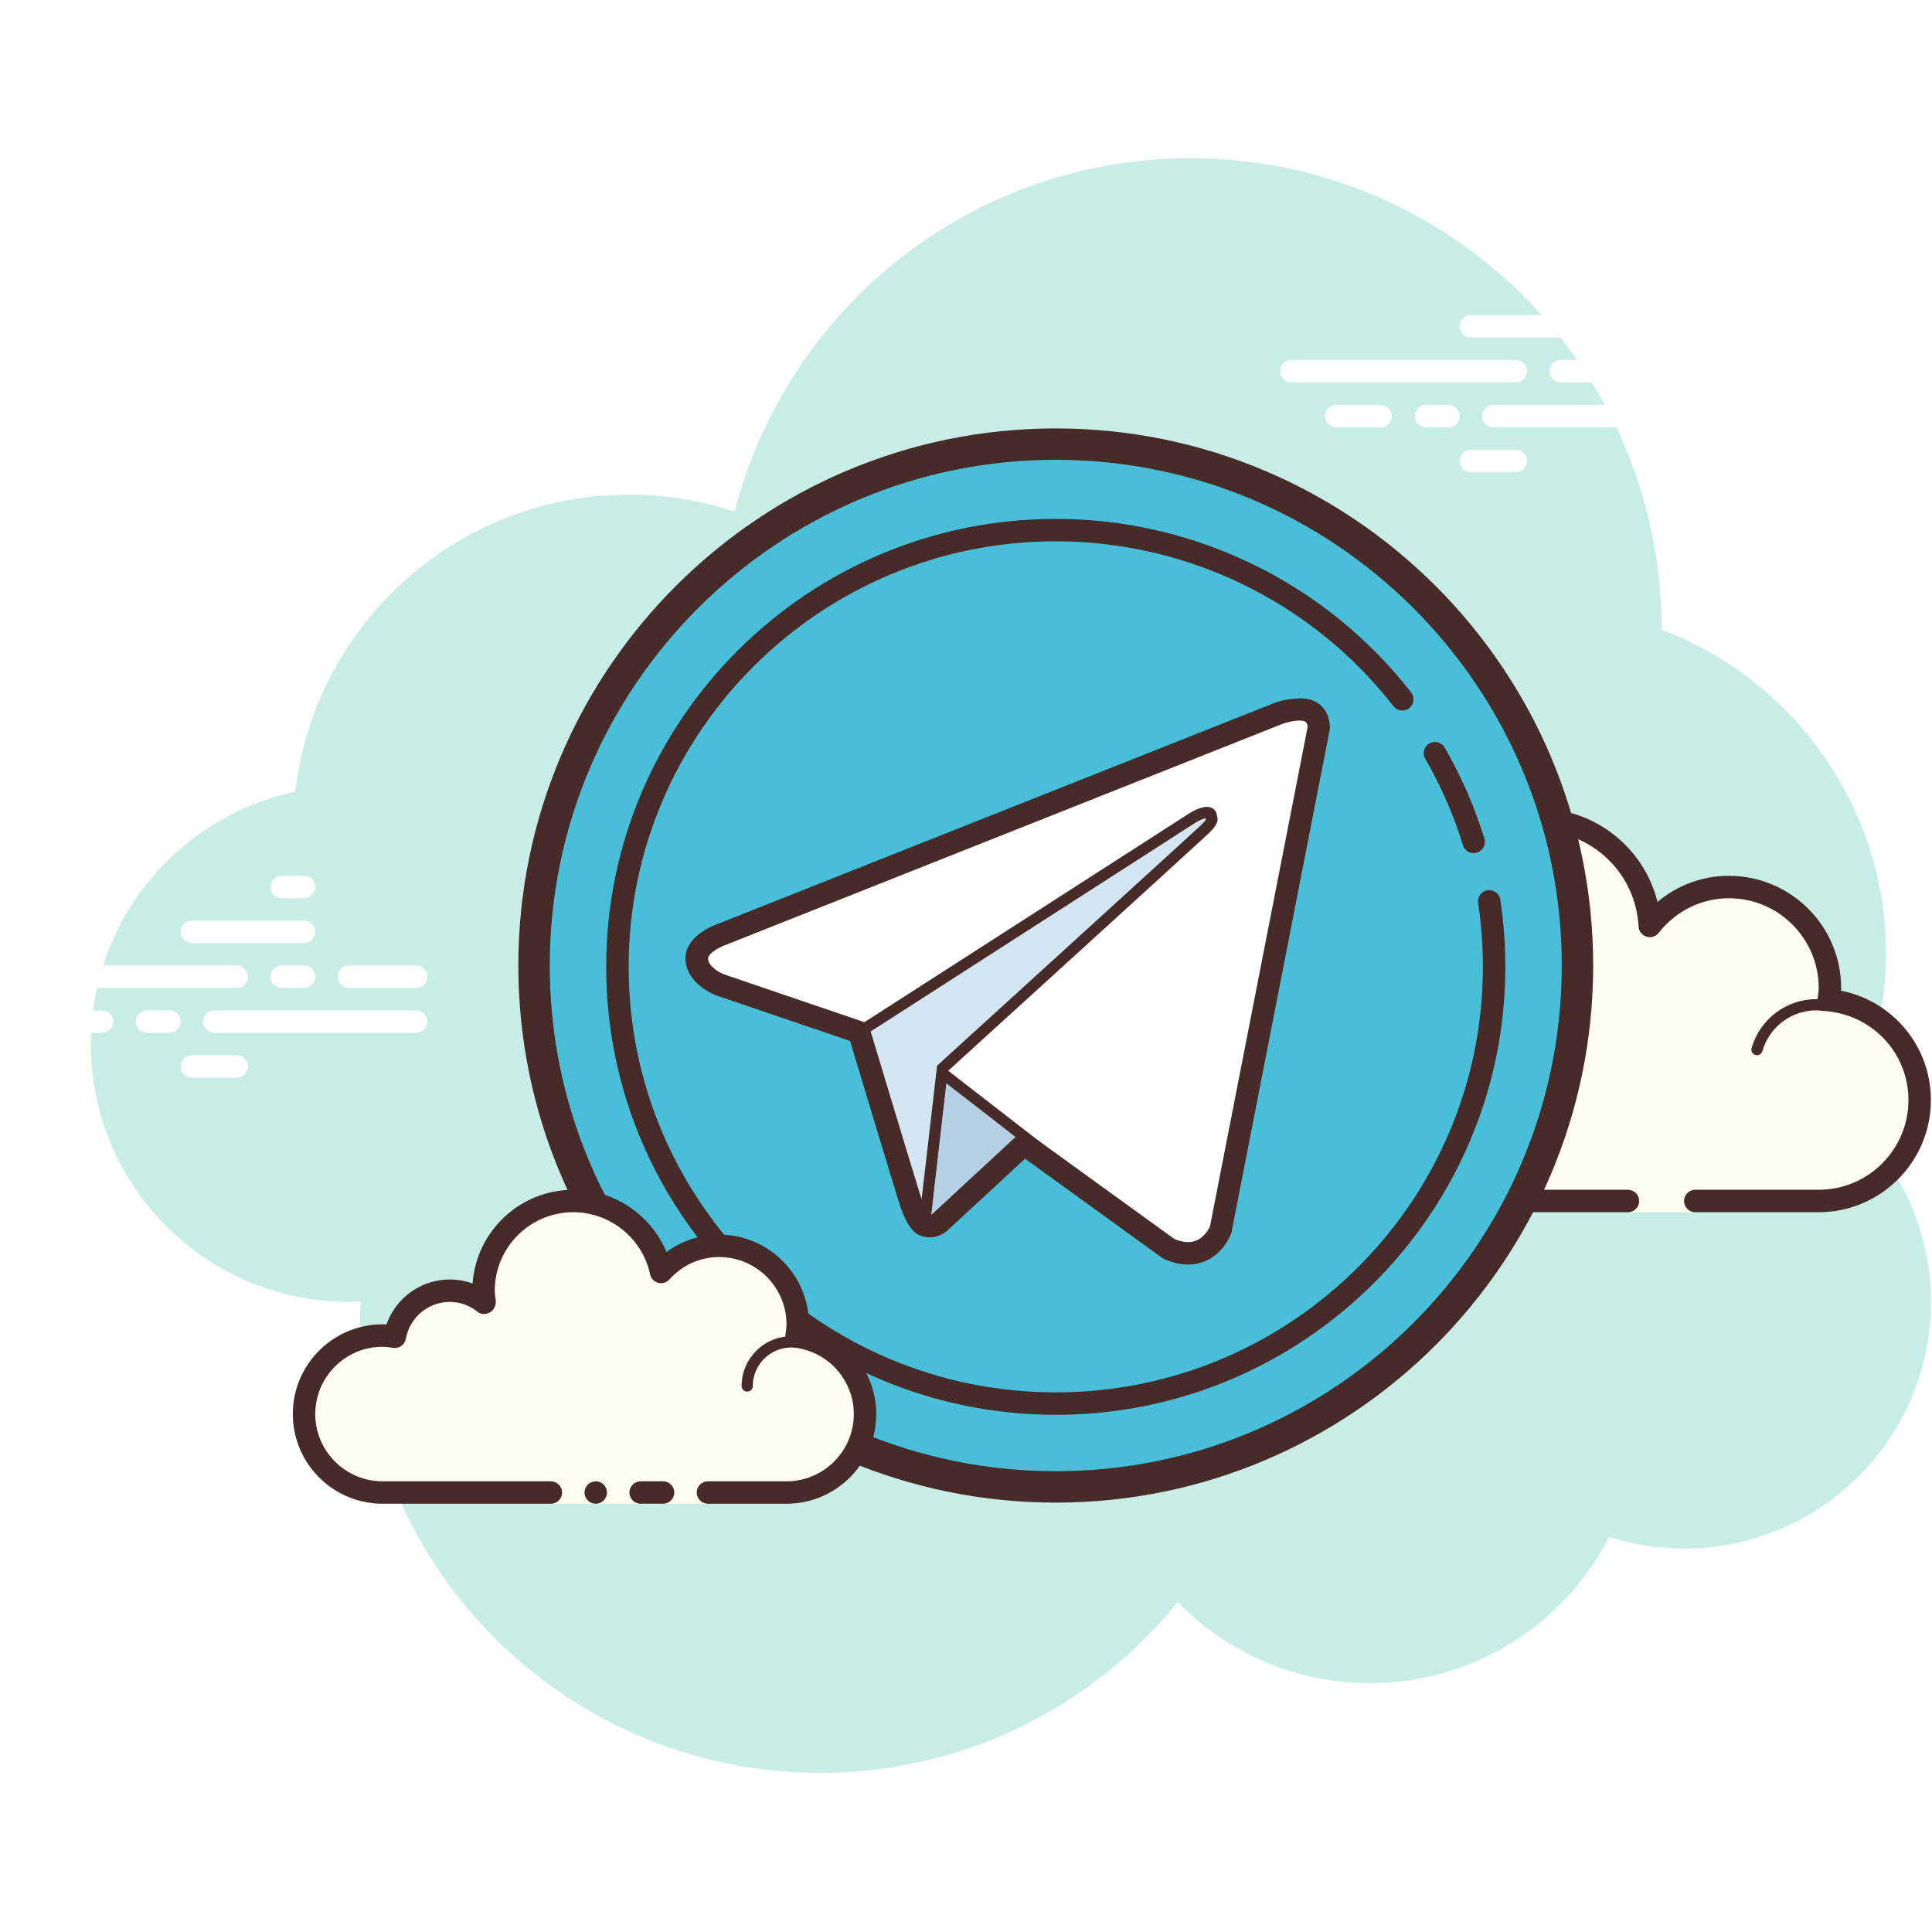
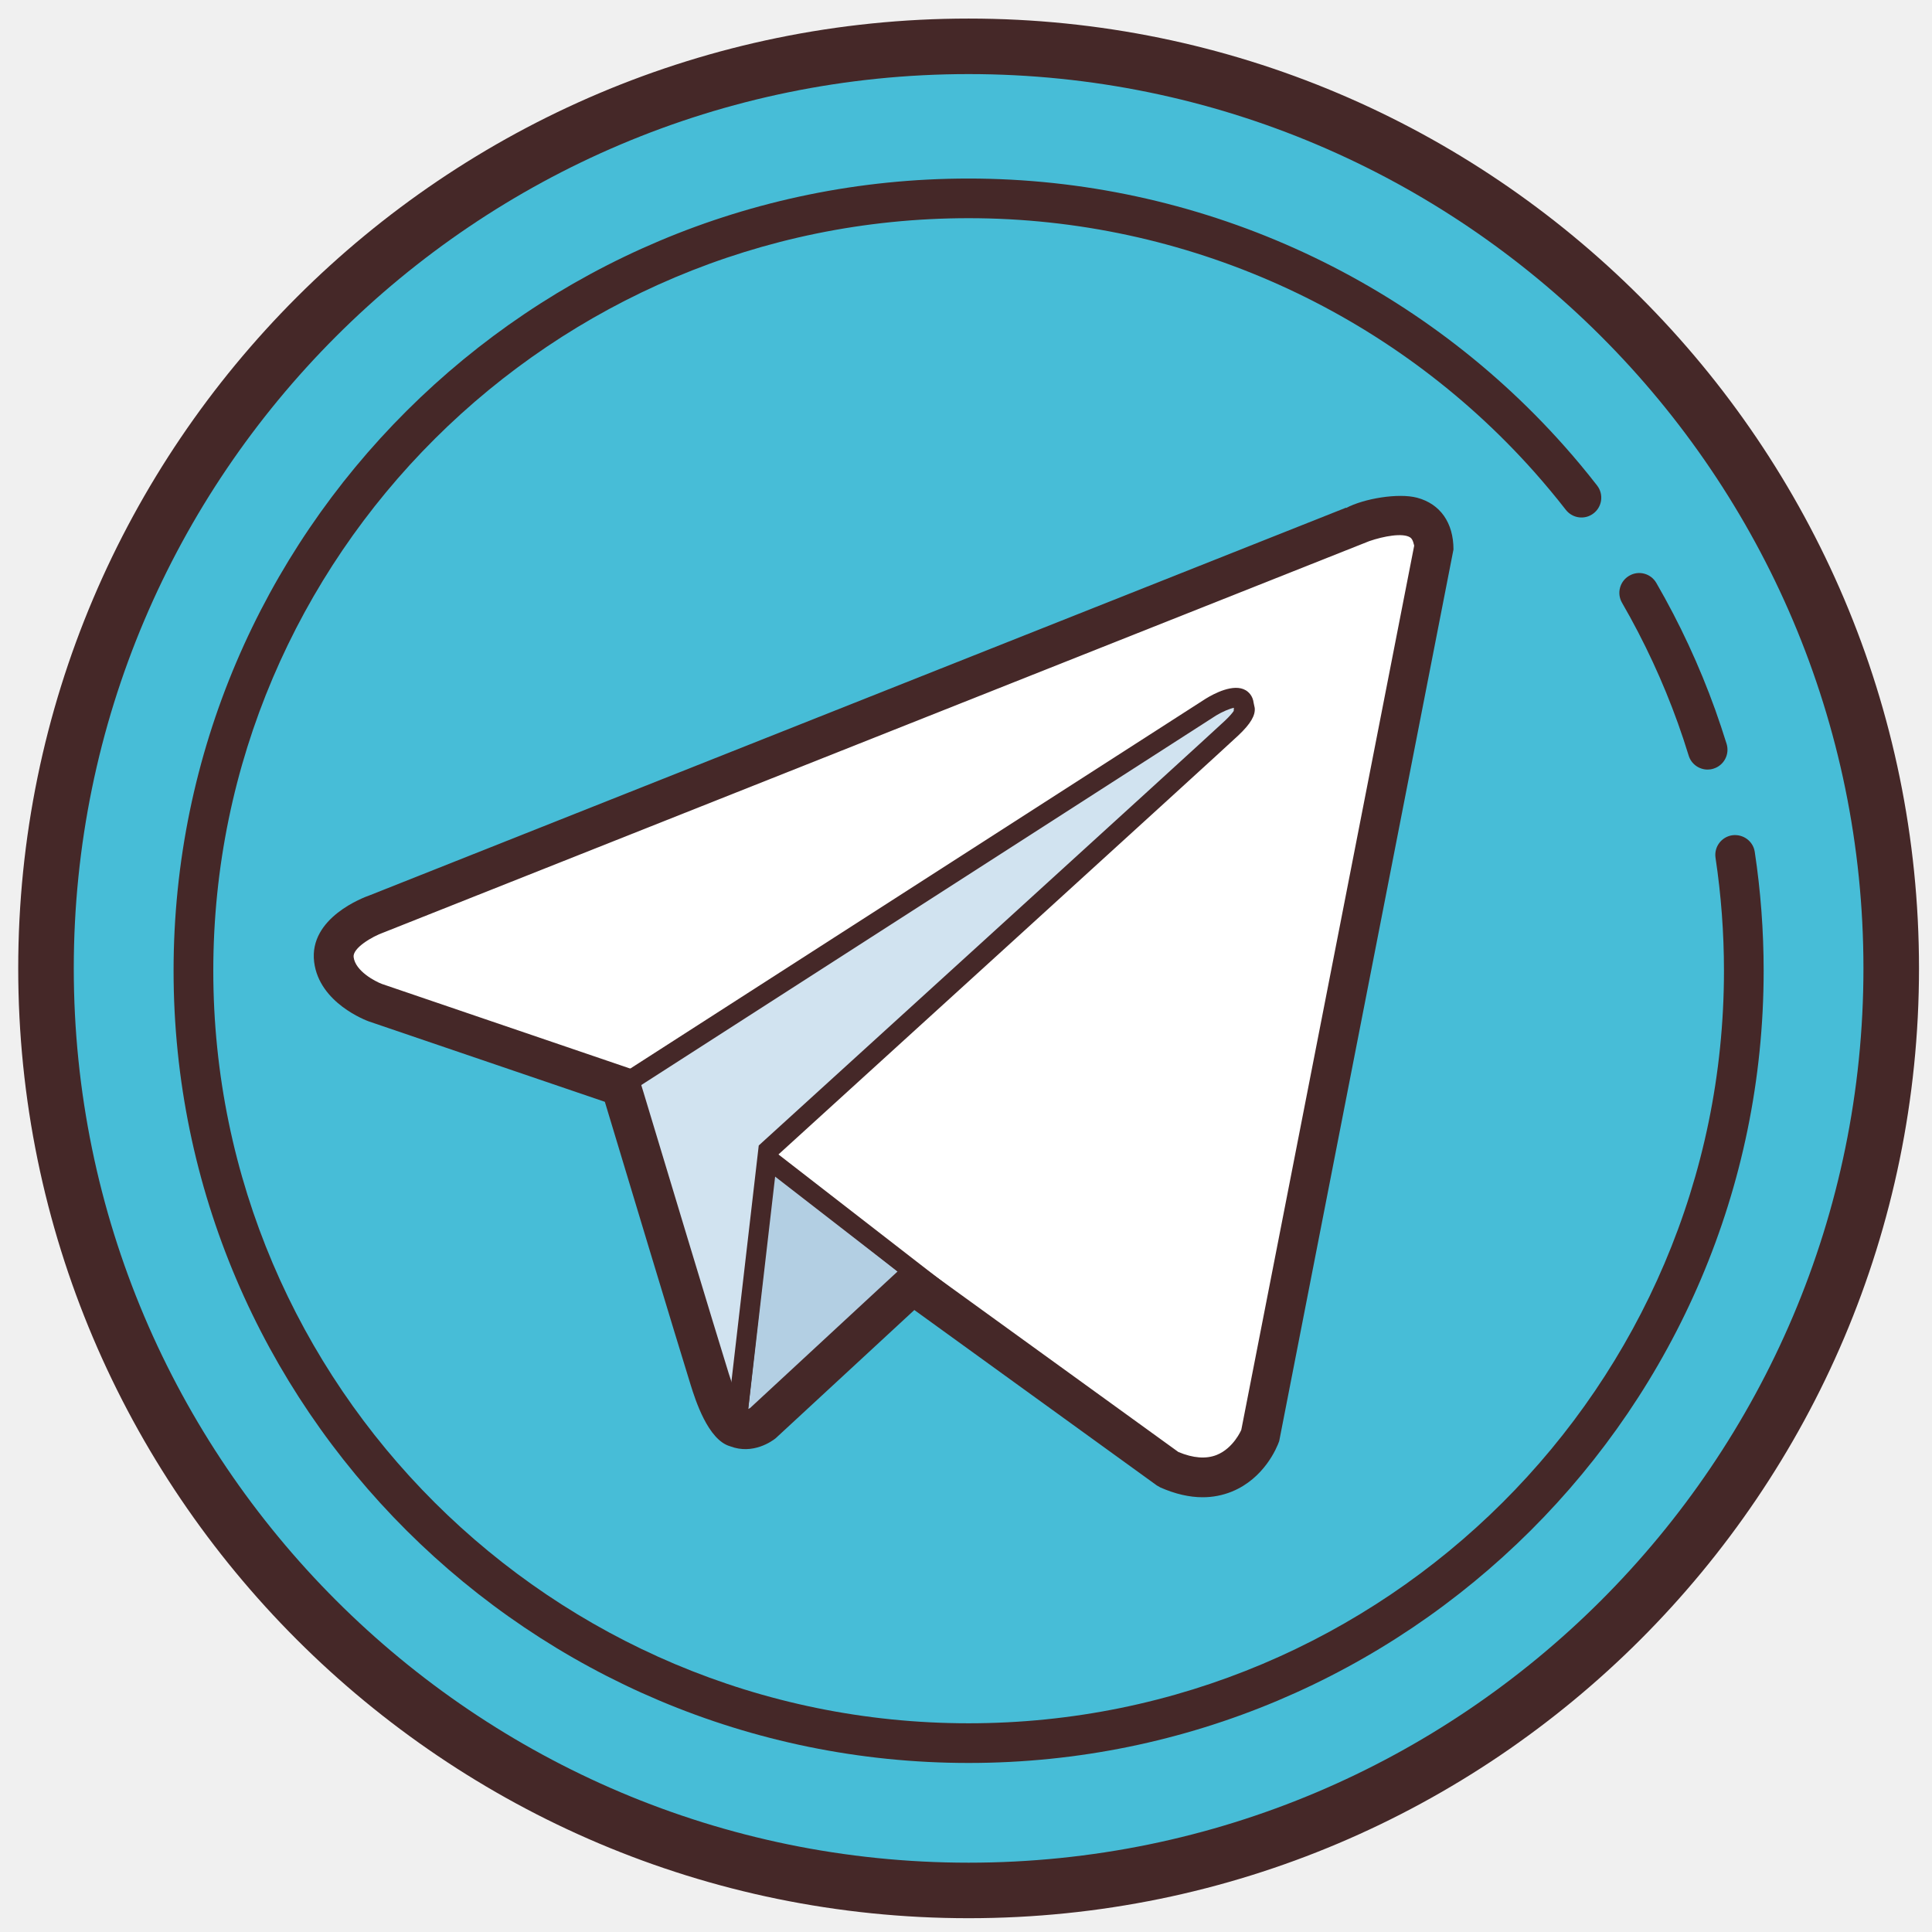
- <svg xmlns="http://www.w3.org/2000/svg" width="375pt" height="375pt" viewBox="0 0 375 375" version="1.2">
-   <defs>
+ <svg xmlns="http://www.w3.org/2000/svg" width="375pt" height="375pt" viewBox="0 0 375 375" version="1.2" id="svg56">
+   <defs id="defs5">
    <clipPath id="clip1">
-       <path d="M 17 30.703 L 375 30.703 L 375 344.109 L 17 344.109 Z M 17 30.703 " />
+       <path d="M 17 30.703 L 375 30.703 L 375 344.109 L 17 344.109 Z M 17 30.703 " id="path2" />
    </clipPath>
  </defs>
  <g id="surface1">
-     <rect x="0" y="0" width="375" height="375" style="fill:rgb(100%,100%,100%);fill-opacity:1;stroke:none;" />
-     <rect x="0" y="0" width="375" height="375" style="fill:rgb(100%,100%,100%);fill-opacity:1;stroke:none;" />
-     <g clip-path="url(#clip1)" clip-rule="nonzero">
-       <path style=" stroke:none;fill-rule:nonzero;fill:rgb(78.04%,92.94%,90.199%);fill-opacity:1;" d="M 358.301 216.613 C 363.242 207.234 366.074 196.57 366.074 185.23 C 366.074 156.41 347.961 131.875 322.516 122.211 C 322.516 122.18 322.52 122.148 322.52 122.113 C 322.52 71.629 281.57 30.703 231.055 30.703 C 188.441 30.703 152.738 59.871 142.582 99.293 C 136.152 97.18 129.301 95.996 122.168 95.996 C 88.664 95.996 61.09 121.211 57.316 153.68 C 34.648 158.473 17.637 178.566 17.637 202.641 C 17.637 230.285 40.062 252.699 67.723 252.699 C 68.496 252.699 69.258 252.648 70.016 252.602 C 70 253.363 69.902 254.109 69.902 254.875 C 69.902 304.16 109.875 344.109 159.188 344.109 C 187.227 344.109 212.219 331.172 228.59 310.965 C 238.074 320.652 251.266 326.699 265.898 326.699 C 286.152 326.699 303.676 315.164 312.355 298.324 C 316.938 299.785 321.809 300.582 326.875 300.582 C 353.336 300.582 374.785 279.145 374.785 252.699 C 374.785 238.285 368.383 225.395 358.301 216.613 Z M 358.301 216.613 " />
-     </g>
-     <path style=" stroke:none;fill-rule:nonzero;fill:rgb(99.219%,98.819%,93.729%);fill-opacity:1;" d="M 315.984 233.109 L 315.984 235.289 L 329.051 235.289 L 329.051 233.109 C 329.051 233.109 347.527 233.109 353.008 233.109 C 363.832 233.109 372.605 224.34 372.605 213.523 C 372.605 203.367 364.848 195.113 354.945 194.133 C 355.043 193.344 355.184 192.574 355.184 191.758 C 355.184 180.941 346.41 172.172 335.586 172.172 C 329.324 172.172 323.812 175.156 320.223 179.727 C 319.613 168.254 310.199 159.113 298.562 159.113 C 286.539 159.113 276.785 168.859 276.785 180.875 C 276.785 182.816 277.121 184.664 277.602 186.457 C 274.805 183.074 270.629 180.875 265.898 180.875 C 258.141 180.875 251.812 186.688 250.852 194.176 C 250.062 194.078 249.289 193.934 248.477 193.934 C 237.652 193.934 228.875 202.707 228.875 213.523 C 228.875 224.34 237.652 233.109 248.477 233.109 C 259.301 233.109 289.852 233.109 289.852 233.109 Z M 315.984 233.109 " />
-     <path style=" stroke:none;fill-rule:nonzero;fill:rgb(27.84%,16.859%,16.08%);fill-opacity:1;" d="M 298.562 156.938 C 285.355 156.938 274.609 167.676 274.609 180.875 C 274.609 180.945 274.609 181.012 274.609 181.082 C 271.988 179.535 268.992 178.699 265.898 178.699 C 257.922 178.699 251.043 184.191 249.094 191.781 C 248.891 191.77 248.688 191.758 248.477 191.758 C 236.469 191.758 226.699 201.523 226.699 213.523 C 226.699 225.523 236.469 235.289 248.477 235.289 L 315.984 235.289 C 317.188 235.289 318.164 234.312 318.164 233.109 C 318.164 231.91 317.188 230.934 315.984 230.934 L 248.477 230.934 C 238.867 230.934 231.055 223.125 231.055 213.523 C 231.055 203.922 238.867 196.113 248.477 196.113 C 248.984 196.113 249.477 196.188 249.969 196.25 L 250.586 196.332 C 250.676 196.348 250.762 196.352 250.855 196.352 C 251.926 196.352 252.867 195.547 253.012 194.449 C 253.844 187.949 259.383 183.055 265.898 183.055 C 269.754 183.055 273.402 184.801 275.922 187.84 C 276.348 188.355 276.969 188.633 277.602 188.633 C 277.941 188.633 278.281 188.555 278.594 188.391 C 279.504 187.926 279.961 186.883 279.699 185.895 C 279.199 184.004 278.965 182.41 278.965 180.875 C 278.965 170.078 287.758 161.289 298.562 161.289 C 308.934 161.289 317.496 169.438 318.051 179.844 C 318.098 180.75 318.703 181.531 319.57 181.805 C 319.789 181.875 320.012 181.91 320.234 181.91 C 320.887 181.91 321.523 181.609 321.941 181.074 C 325.297 176.797 330.27 174.348 335.586 174.348 C 345.195 174.348 353.008 182.156 353.008 191.758 C 353.008 192.27 352.934 192.762 352.867 193.254 L 352.785 193.867 C 352.715 194.449 352.883 195.031 353.246 195.488 C 353.613 195.945 354.148 196.238 354.727 196.293 C 363.684 197.188 370.43 204.594 370.43 213.523 C 370.43 223.125 362.617 230.934 353.008 230.934 L 329.051 230.934 C 327.852 230.934 326.875 231.91 326.875 233.109 C 326.875 234.312 327.852 235.289 329.051 235.289 L 353.008 235.289 C 365.016 235.289 374.785 225.523 374.785 213.523 C 374.785 203.09 367.43 194.312 357.352 192.293 C 357.359 192.117 357.363 191.938 357.363 191.758 C 357.363 179.758 347.594 169.996 335.586 169.996 C 330.465 169.996 325.598 171.805 321.723 175.062 C 319.117 164.598 309.691 156.938 298.562 156.938 Z M 298.562 156.938 " />
-     <path style=" stroke:none;fill-rule:nonzero;fill:rgb(27.84%,16.859%,16.08%);fill-opacity:1;" d="M 292.031 187.406 C 285.922 187.406 280.668 191.754 279.344 197.598 C 277.746 196.629 275.922 196.113 274.066 196.113 C 268.828 196.113 264.492 200.016 263.816 205.113 C 262.934 204.914 262.09 204.816 261.273 204.816 C 254.613 204.816 249.031 210.043 248.562 216.711 C 248.52 217.309 248.973 217.832 249.57 217.875 C 249.598 217.875 249.621 217.875 249.648 217.875 C 250.215 217.875 250.695 217.438 250.734 216.867 C 251.121 211.332 255.746 206.992 261.27 206.992 C 262.266 206.992 263.316 207.176 264.484 207.547 C 264.578 207.578 264.68 207.59 264.773 207.59 C 265.016 207.59 265.254 207.504 265.453 207.355 C 265.734 207.156 265.898 206.797 265.898 206.449 C 265.898 201.949 269.562 198.289 274.066 198.289 C 276.012 198.289 277.918 199.02 279.426 200.348 C 279.633 200.527 279.887 200.621 280.145 200.621 C 280.285 200.621 280.418 200.594 280.551 200.539 C 280.934 200.387 281.195 200.031 281.227 199.617 C 281.68 193.988 286.422 189.582 292.031 189.582 C 292.938 189.582 293.883 189.73 295 190.047 C 295.102 190.078 295.207 190.094 295.305 190.094 C 295.781 190.094 296.207 189.773 296.348 189.301 C 296.512 188.723 296.176 188.121 295.598 187.953 C 294.281 187.582 293.145 187.406 292.031 187.406 Z M 352.5 193.934 C 346.723 193.934 341.574 197.84 339.98 203.434 C 339.816 204.012 340.152 204.613 340.73 204.777 C 340.836 204.805 340.934 204.816 341.031 204.816 C 341.504 204.816 341.941 204.504 342.074 204.027 C 343.402 199.367 347.691 196.113 352.5 196.113 C 353.008 196.113 353.5 196.172 353.988 196.238 C 354.039 196.246 354.09 196.25 354.141 196.25 C 354.668 196.25 355.137 195.852 355.211 195.309 C 355.293 194.711 354.875 194.16 354.281 194.082 C 353.695 194.004 353.105 193.934 352.5 193.934 Z M 352.5 193.934 " />
-     <path style=" stroke:none;fill-rule:nonzero;fill:rgb(100%,100%,100%);fill-opacity:1;" d="M 45.945 191.758 L 2.395 191.758 C 1.191 191.758 0.215 190.785 0.215 189.582 C 0.215 188.383 1.191 187.406 2.395 187.406 L 45.945 187.406 C 47.148 187.406 48.125 188.383 48.125 189.582 C 48.125 190.785 47.152 191.758 45.945 191.758 Z M 59.012 191.758 L 54.656 191.758 C 53.457 191.758 52.48 190.785 52.48 189.582 C 52.48 188.383 53.457 187.406 54.656 187.406 L 59.012 187.406 C 60.215 187.406 61.191 188.383 61.191 189.582 C 61.191 190.785 60.219 191.758 59.012 191.758 Z M 80.75 200.465 L 41.59 200.465 C 40.391 200.465 39.414 199.488 39.414 198.289 C 39.414 197.086 40.391 196.113 41.59 196.113 L 80.75 196.113 C 81.953 196.113 82.93 197.086 82.93 198.289 C 82.93 199.488 81.953 200.465 80.75 200.465 Z M 32.879 200.465 L 28.523 200.465 C 27.324 200.465 26.348 199.488 26.348 198.289 C 26.348 197.086 27.324 196.113 28.523 196.113 L 32.879 196.113 C 34.082 196.113 35.059 197.086 35.059 198.289 C 35.059 199.488 34.086 200.465 32.879 200.465 Z M 19.812 200.465 L 11.105 200.465 C 9.902 200.465 8.926 199.488 8.926 198.289 C 8.926 197.086 9.902 196.113 11.105 196.113 L 19.812 196.113 C 21.016 196.113 21.992 197.086 21.992 198.289 C 21.992 199.488 21.02 200.465 19.812 200.465 Z M 45.945 209.172 L 37.234 209.172 C 36.035 209.172 35.059 208.195 35.059 206.992 C 35.059 205.793 36.035 204.816 37.234 204.816 L 45.945 204.816 C 47.148 204.816 48.125 205.793 48.125 206.992 C 48.125 208.195 47.148 209.172 45.945 209.172 Z M 59.012 169.996 C 58.242 169.996 55.43 169.996 54.656 169.996 C 53.457 169.996 52.48 170.969 52.48 172.172 C 52.48 173.371 53.457 174.348 54.656 174.348 C 55.43 174.348 58.242 174.348 59.012 174.348 C 60.215 174.348 61.191 173.371 61.191 172.172 C 61.191 170.969 60.215 169.996 59.012 169.996 Z M 59.012 178.699 C 58.242 178.699 38.008 178.699 37.234 178.699 C 36.035 178.699 35.059 179.676 35.059 180.875 C 35.059 182.078 36.035 183.055 37.234 183.055 C 38.008 183.055 58.242 183.055 59.012 183.055 C 60.215 183.055 61.191 182.078 61.191 180.875 C 61.191 179.676 60.215 178.699 59.012 178.699 Z M 80.789 187.406 C 80.02 187.406 68.496 187.406 67.723 187.406 C 66.523 187.406 65.547 188.383 65.547 189.582 C 65.547 190.785 66.523 191.758 67.723 191.758 C 68.496 191.758 80.02 191.758 80.789 191.758 C 81.992 191.758 82.969 190.785 82.969 189.582 C 82.969 188.383 81.992 187.406 80.789 187.406 Z M 80.789 187.406 " />
-     <path style=" stroke:none;fill-rule:nonzero;fill:rgb(100%,100%,100%);fill-opacity:1;" d="M 294.207 74.23 L 250.652 74.23 C 249.453 74.23 248.477 73.258 248.477 72.055 C 248.477 70.855 249.453 69.879 250.652 69.879 L 294.207 69.879 C 295.41 69.879 296.387 70.855 296.387 72.055 C 296.387 73.258 295.41 74.23 294.207 74.23 Z M 311.629 74.23 L 302.918 74.23 C 301.719 74.23 300.742 73.258 300.742 72.055 C 300.742 70.855 301.719 69.879 302.918 69.879 L 311.629 69.879 C 312.832 69.879 313.809 70.855 313.809 72.055 C 313.809 73.258 312.832 74.23 311.629 74.23 Z M 333.406 82.938 L 289.852 82.938 C 288.652 82.938 287.676 81.961 287.676 80.762 C 287.676 79.559 288.652 78.586 289.852 78.586 L 333.406 78.586 C 334.609 78.586 335.586 79.559 335.586 80.762 C 335.586 81.961 334.613 82.938 333.406 82.938 Z M 281.141 82.938 L 276.785 82.938 C 275.586 82.938 274.609 81.961 274.609 80.762 C 274.609 79.559 275.586 78.586 276.785 78.586 L 281.141 78.586 C 282.344 78.586 283.32 79.559 283.32 80.762 C 283.32 81.961 282.344 82.938 281.141 82.938 Z M 267.945 82.938 L 259.363 82.938 C 258.164 82.938 257.188 81.961 257.188 80.762 C 257.188 79.559 258.164 78.586 259.363 78.586 L 267.945 78.586 C 269.148 78.586 270.125 79.559 270.125 80.762 C 270.125 81.961 269.148 82.938 267.945 82.938 Z M 307.273 65.527 L 285.496 65.527 C 284.297 65.527 283.32 64.551 283.32 63.348 C 283.32 62.148 284.297 61.172 285.496 61.172 L 307.273 61.172 C 308.477 61.172 309.453 62.148 309.453 63.348 C 309.453 64.551 308.48 65.527 307.273 65.527 Z M 294.207 91.645 L 285.496 91.645 C 284.297 91.645 283.32 90.668 283.32 89.465 C 283.32 88.266 284.297 87.289 285.496 87.289 L 294.207 87.289 C 295.41 87.289 296.387 88.266 296.387 89.465 C 296.387 90.668 295.41 91.645 294.207 91.645 Z M 294.207 91.645 " />
-     <path style=" stroke:none;fill-rule:nonzero;fill:rgb(28.239%,74.509%,84.709%);fill-opacity:1;" d="M 204.922 86.203 C 203.266 86.203 201.609 86.242 199.953 86.324 C 198.297 86.406 196.645 86.527 194.996 86.691 C 193.348 86.852 191.703 87.055 190.062 87.297 C 188.426 87.539 186.793 87.824 185.168 88.148 C 183.539 88.469 181.926 88.832 180.316 89.234 C 178.707 89.637 177.113 90.078 175.527 90.559 C 173.941 91.039 172.367 91.559 170.809 92.117 C 169.246 92.676 167.699 93.273 166.168 93.906 C 164.637 94.539 163.125 95.211 161.625 95.918 C 160.129 96.629 158.648 97.371 157.188 98.152 C 155.723 98.934 154.281 99.75 152.863 100.602 C 151.441 101.453 150.039 102.34 148.664 103.258 C 147.285 104.18 145.93 105.133 144.598 106.117 C 143.266 107.105 141.961 108.125 140.68 109.176 C 139.398 110.227 138.145 111.309 136.918 112.418 C 135.688 113.531 134.488 114.672 133.316 115.844 C 132.145 117.016 131.004 118.215 129.891 119.441 C 128.777 120.668 127.695 121.922 126.645 123.203 C 125.594 124.484 124.574 125.789 123.586 127.117 C 122.598 128.449 121.645 129.805 120.723 131.18 C 119.801 132.559 118.918 133.957 118.062 135.375 C 117.211 136.797 116.395 138.238 115.613 139.699 C 114.832 141.16 114.09 142.637 113.379 144.137 C 112.672 145.633 112 147.148 111.367 148.676 C 110.73 150.207 110.137 151.754 109.578 153.312 C 109.02 154.871 108.5 156.441 108.02 158.027 C 107.535 159.613 107.094 161.211 106.691 162.816 C 106.289 164.422 105.926 166.039 105.602 167.664 C 105.281 169.285 104.996 170.918 104.754 172.555 C 104.512 174.195 104.309 175.84 104.145 177.488 C 103.98 179.137 103.859 180.785 103.777 182.441 C 103.699 184.094 103.656 185.75 103.656 187.406 C 103.656 189.062 103.699 190.719 103.777 192.371 C 103.859 194.027 103.98 195.676 104.145 197.324 C 104.309 198.973 104.512 200.617 104.754 202.258 C 104.996 203.895 105.281 205.527 105.602 207.148 C 105.926 208.773 106.289 210.391 106.691 211.996 C 107.094 213.602 107.535 215.199 108.02 216.785 C 108.5 218.371 109.02 219.941 109.578 221.5 C 110.137 223.059 110.73 224.605 111.367 226.137 C 112 227.664 112.672 229.18 113.379 230.676 C 114.09 232.172 114.832 233.652 115.613 235.113 C 116.395 236.574 117.211 238.016 118.062 239.434 C 118.918 240.855 119.801 242.254 120.723 243.633 C 121.645 245.008 122.598 246.363 123.586 247.695 C 124.574 249.023 125.594 250.328 126.645 251.609 C 127.695 252.891 128.777 254.145 129.891 255.371 C 131.004 256.598 132.145 257.797 133.316 258.969 C 134.488 260.141 135.688 261.281 136.918 262.395 C 138.145 263.504 139.398 264.586 140.68 265.637 C 141.961 266.688 143.266 267.707 144.598 268.695 C 145.93 269.68 147.285 270.633 148.664 271.555 C 150.039 272.473 151.441 273.359 152.863 274.211 C 154.281 275.062 155.723 275.879 157.188 276.66 C 158.648 277.441 160.129 278.184 161.625 278.895 C 163.125 279.602 164.637 280.273 166.168 280.906 C 167.699 281.539 169.246 282.137 170.809 282.695 C 172.367 283.254 173.941 283.773 175.527 284.254 C 177.113 284.734 178.707 285.176 180.316 285.578 C 181.926 285.98 183.539 286.344 185.168 286.664 C 186.793 286.988 188.426 287.273 190.062 287.516 C 191.703 287.758 193.348 287.961 194.996 288.121 C 196.645 288.285 198.297 288.406 199.953 288.488 C 201.609 288.57 203.266 288.609 204.922 288.609 C 206.578 288.609 208.234 288.57 209.891 288.488 C 211.547 288.406 213.199 288.285 214.848 288.121 C 216.496 287.961 218.141 287.758 219.781 287.516 C 221.418 287.273 223.051 286.988 224.676 286.664 C 226.305 286.344 227.918 285.98 229.527 285.578 C 231.133 285.176 232.73 284.734 234.316 284.254 C 235.902 283.773 237.477 283.254 239.035 282.695 C 240.598 282.137 242.145 281.539 243.676 280.906 C 245.207 280.273 246.719 279.602 248.219 278.895 C 249.715 278.184 251.195 277.441 252.656 276.66 C 254.121 275.879 255.562 275.062 256.98 274.211 C 258.402 273.359 259.805 272.473 261.18 271.555 C 262.559 270.633 263.914 269.68 265.246 268.695 C 266.578 267.707 267.883 266.688 269.164 265.637 C 270.445 264.586 271.699 263.504 272.926 262.395 C 274.156 261.281 275.355 260.141 276.527 258.969 C 277.699 257.797 278.84 256.598 279.953 255.371 C 281.066 254.145 282.148 252.891 283.199 251.609 C 284.25 250.328 285.27 249.023 286.258 247.695 C 287.246 246.363 288.199 245.008 289.121 243.633 C 290.043 242.254 290.926 240.855 291.781 239.434 C 292.633 238.016 293.449 236.574 294.23 235.113 C 295.012 233.652 295.754 232.172 296.465 230.676 C 297.172 229.18 297.844 227.664 298.477 226.137 C 299.113 224.605 299.707 223.059 300.266 221.5 C 300.824 219.941 301.344 218.371 301.824 216.785 C 302.309 215.199 302.75 213.602 303.152 211.996 C 303.555 210.391 303.918 208.773 304.242 207.148 C 304.562 205.527 304.848 203.895 305.09 202.258 C 305.332 200.617 305.535 198.973 305.699 197.324 C 305.859 195.676 305.984 194.027 306.066 192.371 C 306.145 190.719 306.188 189.062 306.188 187.406 C 306.188 185.75 306.145 184.094 306.066 182.441 C 305.984 180.785 305.859 179.137 305.699 177.488 C 305.535 175.84 305.332 174.195 305.09 172.555 C 304.848 170.918 304.562 169.285 304.242 167.664 C 303.918 166.039 303.555 164.422 303.152 162.816 C 302.75 161.211 302.309 159.613 301.824 158.027 C 301.344 156.441 300.824 154.871 300.266 153.312 C 299.707 151.754 299.113 150.207 298.477 148.676 C 297.844 147.148 297.172 145.633 296.465 144.137 C 295.754 142.637 295.012 141.16 294.23 139.699 C 293.449 138.238 292.633 136.797 291.781 135.375 C 290.926 133.957 290.043 132.559 289.121 131.18 C 288.199 129.805 287.246 128.449 286.258 127.117 C 285.27 125.789 284.25 124.484 283.199 123.203 C 282.148 121.922 281.066 120.668 279.953 119.441 C 278.84 118.215 277.699 117.016 276.527 115.844 C 275.355 114.672 274.156 113.531 272.926 112.418 C 271.699 111.305 270.445 110.227 269.164 109.176 C 267.883 108.125 266.578 107.105 265.246 106.117 C 263.914 105.133 262.559 104.18 261.18 103.258 C 259.805 102.34 258.402 101.453 256.98 100.602 C 255.562 99.75 254.121 98.934 252.656 98.152 C 251.195 97.371 249.715 96.629 248.219 95.918 C 246.719 95.211 245.207 94.539 243.676 93.906 C 242.145 93.273 240.598 92.676 239.035 92.117 C 237.477 91.559 235.902 91.039 234.316 90.559 C 232.73 90.078 231.133 89.637 229.527 89.234 C 227.918 88.832 226.305 88.469 224.676 88.148 C 223.051 87.824 221.418 87.539 219.781 87.297 C 218.141 87.055 216.496 86.852 214.848 86.691 C 213.199 86.527 211.547 86.406 209.891 86.324 C 208.234 86.242 206.578 86.203 204.922 86.203 Z M 204.922 86.203 " />
-     <path style=" stroke:none;fill-rule:nonzero;fill:rgb(27.84%,16.859%,16.08%);fill-opacity:1;" d="M 204.922 291.656 C 147.402 291.656 100.609 244.891 100.609 187.406 C 100.609 129.922 147.402 83.156 204.922 83.156 C 262.441 83.156 309.234 129.922 309.234 187.406 C 309.234 244.891 262.441 291.656 204.922 291.656 Z M 204.922 89.25 C 150.766 89.25 106.707 133.277 106.707 187.406 C 106.707 241.535 150.766 285.562 204.922 285.562 C 259.078 285.562 303.137 241.535 303.137 187.406 C 303.137 133.277 259.078 89.25 204.922 89.25 Z M 204.922 89.25 " />
-     <path style=" stroke:none;fill-rule:nonzero;fill:rgb(27.84%,16.859%,16.08%);fill-opacity:1;" d="M 286.035 165.586 C 285.102 165.586 284.238 164.984 283.953 164.047 C 283.586 162.852 283.191 161.664 282.773 160.496 C 281.137 155.934 279.074 151.492 276.641 147.281 C 276.035 146.242 276.391 144.91 277.434 144.309 C 278.477 143.699 279.805 144.059 280.406 145.105 C 282.973 149.539 285.145 154.223 286.867 159.02 C 287.309 160.254 287.723 161.508 288.117 162.766 C 288.469 163.918 287.824 165.133 286.676 165.484 C 286.461 165.555 286.242 165.586 286.035 165.586 Z M 286.035 165.586 " />
-     <path style=" stroke:none;fill-rule:nonzero;fill:rgb(27.84%,16.859%,16.08%);fill-opacity:1;" d="M 204.922 274.617 C 156.809 274.617 117.66 235.609 117.66 187.664 C 117.66 139.719 156.801 100.715 204.922 100.715 C 229.895 100.715 253.719 111.41 270.285 130.055 C 271.535 131.457 272.742 132.914 273.902 134.406 C 274.641 135.355 274.469 136.723 273.523 137.457 C 272.574 138.203 271.207 138.023 270.469 137.074 C 269.367 135.66 268.219 134.281 267.031 132.941 C 251.289 115.227 228.656 105.066 204.926 105.066 C 159.211 105.066 122.02 142.117 122.02 187.664 C 122.02 233.207 159.207 270.262 204.922 270.262 C 250.637 270.262 287.828 233.207 287.828 187.664 C 287.828 183.508 287.516 179.34 286.902 175.273 C 286.723 174.086 287.539 172.977 288.73 172.797 C 289.926 172.633 291.031 173.438 291.207 174.621 C 291.855 178.902 292.184 183.289 292.184 187.664 C 292.184 235.609 253.035 274.617 204.922 274.617 Z M 204.922 274.617 " />
-     <path style=" stroke:none;fill-rule:nonzero;fill:rgb(99.219%,98.819%,93.729%);fill-opacity:1;" d="M 137.41 289.699 C 137.41 289.699 144.238 289.699 152.656 289.699 C 161.074 289.699 167.898 282.879 167.898 274.465 C 167.898 266.711 162.086 260.387 154.594 259.426 C 154.715 258.645 154.832 257.867 154.832 257.051 C 154.832 248.637 148.008 241.816 139.59 241.816 C 135.094 241.816 131.098 243.797 128.309 246.887 C 126.637 239.02 119.656 233.109 111.277 233.109 C 101.656 233.109 93.855 240.906 93.855 250.523 C 93.855 251.355 93.988 252.152 94.102 252.953 C 92.238 251.453 89.902 250.523 87.324 250.523 C 81.977 250.523 77.547 254.383 76.633 259.469 C 75.852 259.348 75.074 259.227 74.258 259.227 C 65.84 259.227 59.012 266.051 59.012 274.465 C 59.012 282.879 65.84 289.699 74.258 289.699 C 82.676 289.699 106.922 289.699 106.922 289.699 L 106.922 291.875 L 137.41 291.875 Z M 137.41 289.699 " />
-     <path style=" stroke:none;fill-rule:nonzero;fill:rgb(27.84%,16.859%,16.08%);fill-opacity:1;" d="M 145.035 270.109 C 144.434 270.109 143.945 269.625 143.945 269.023 C 143.945 263.699 148.277 259.367 153.605 259.367 C 153.754 259.406 156.816 259.363 159.023 259.961 C 159.602 260.117 159.949 260.711 159.789 261.293 C 159.633 261.875 159.035 262.219 158.457 262.059 C 156.523 261.535 153.668 261.535 153.609 261.543 C 149.48 261.543 146.121 264.898 146.121 269.023 C 146.121 269.625 145.637 270.109 145.035 270.109 Z M 115.633 287.523 C 115.348 287.523 115.066 287.578 114.801 287.688 C 114.535 287.797 114.301 287.957 114.094 288.16 C 113.891 288.363 113.734 288.598 113.621 288.867 C 113.512 289.133 113.457 289.41 113.457 289.699 C 113.457 289.988 113.512 290.266 113.621 290.531 C 113.734 290.797 113.891 291.035 114.094 291.238 C 114.301 291.441 114.535 291.598 114.801 291.711 C 115.066 291.82 115.348 291.875 115.633 291.875 C 115.922 291.875 116.203 291.82 116.469 291.711 C 116.734 291.598 116.969 291.441 117.176 291.238 C 117.379 291.035 117.535 290.797 117.648 290.531 C 117.758 290.266 117.812 289.988 117.812 289.699 C 117.812 289.41 117.758 289.133 117.648 288.867 C 117.535 288.598 117.379 288.363 117.176 288.16 C 116.969 287.957 116.734 287.797 116.469 287.688 C 116.203 287.578 115.922 287.523 115.633 287.523 Z M 115.633 287.523 " />
-     <path style=" stroke:none;fill-rule:nonzero;fill:rgb(27.84%,16.859%,16.08%);fill-opacity:1;" d="M 152.656 291.875 L 137.41 291.875 C 136.211 291.875 135.234 290.898 135.234 289.699 C 135.234 288.496 136.211 287.523 137.41 287.523 L 152.656 287.523 C 159.859 287.523 165.723 281.664 165.723 274.465 C 165.723 267.953 160.824 262.414 154.32 261.582 C 153.738 261.504 153.211 261.199 152.855 260.73 C 152.504 260.262 152.355 259.668 152.445 259.09 C 152.547 258.418 152.656 257.75 152.656 257.051 C 152.656 249.852 146.793 243.992 139.59 243.992 C 135.887 243.992 132.457 245.539 129.926 248.348 C 129.379 248.953 128.527 249.207 127.746 248.992 C 126.953 248.777 126.348 248.141 126.18 247.34 C 124.695 240.359 118.426 235.289 111.277 235.289 C 102.875 235.289 96.035 242.121 96.035 250.523 C 96.035 251.145 96.125 251.742 96.215 252.344 C 96.34 253.227 95.938 254.25 95.16 254.691 C 94.379 255.137 93.434 255.207 92.738 254.648 C 91.148 253.375 89.281 252.699 87.324 252.699 C 83.117 252.699 79.52 255.707 78.773 259.855 C 78.566 261.016 77.484 261.797 76.297 261.617 C 75.625 261.516 74.953 261.406 74.258 261.406 C 67.055 261.406 61.191 267.266 61.191 274.465 C 61.191 281.664 67.055 287.523 74.258 287.523 L 106.922 287.523 C 108.125 287.523 109.102 288.496 109.102 289.699 C 109.102 290.898 108.125 291.875 106.922 291.875 L 74.258 291.875 C 64.648 291.875 56.836 284.066 56.836 274.465 C 56.836 264.859 64.648 257.051 74.258 257.051 C 74.516 257.051 74.762 257.062 75.016 257.078 C 76.82 251.914 81.711 248.348 87.324 248.348 C 88.844 248.348 90.324 248.613 91.727 249.129 C 92.445 238.977 100.938 230.934 111.277 230.934 C 119.254 230.934 126.375 235.84 129.367 243.008 C 132.328 240.844 135.91 239.641 139.59 239.641 C 149.199 239.641 157.012 247.449 157.012 257.051 C 157.012 257.262 157.008 257.465 156.996 257.672 C 164.586 259.621 170.078 266.492 170.078 274.465 C 170.078 284.066 162.266 291.875 152.656 291.875 Z M 152.656 291.875 " />
-     <path style=" stroke:none;fill-rule:nonzero;fill:rgb(27.84%,16.859%,16.08%);fill-opacity:1;" d="M 128.699 287.523 C 128.008 287.523 125.039 287.523 124.344 287.523 C 123.145 287.523 122.168 288.496 122.168 289.699 C 122.168 290.898 123.145 291.875 124.344 291.875 C 125.039 291.875 128.008 291.875 128.699 291.875 C 129.902 291.875 130.879 290.898 130.879 289.699 C 130.879 288.496 129.902 287.523 128.699 287.523 Z M 128.699 287.523 " />
-     <path style=" stroke:none;fill-rule:nonzero;fill:rgb(70.979%,81.18%,89.409%);fill-opacity:1;" d="M 199.688 221.305 L 182.262 237.391 C 182.262 237.391 180.902 238.434 179.406 237.781 L 182.742 207.902 Z M 199.688 221.305 " />
-     <path style=" stroke:none;fill-rule:nonzero;fill:rgb(27.84%,16.859%,16.08%);fill-opacity:1;" d="M 180.422 239.078 C 179.957 239.078 179.465 238.988 178.973 238.773 L 178.242 238.457 L 181.887 205.832 L 201.363 221.246 L 183 238.191 C 182.457 238.605 181.508 239.078 180.422 239.078 Z M 183.605 209.973 L 180.602 236.902 C 181.16 236.848 181.59 236.531 181.594 236.527 L 198.016 221.375 Z M 183.605 209.973 " />
-     <path style=" stroke:none;fill-rule:nonzero;fill:rgb(100%,100%,100%);fill-opacity:1;" d="M 255.969 141.43 L 236.875 238.879 C 236.875 238.879 234.203 245.641 226.859 242.391 L 182.797 208.195 L 166.773 200.355 L 139.801 191.168 C 139.801 191.168 135.656 189.684 135.258 186.441 C 134.855 183.195 139.93 181.438 139.93 181.438 L 247.16 138.863 C 247.152 138.859 255.969 134.941 255.969 141.43 Z M 255.969 141.43 " />
-     <path style=" stroke:none;fill-rule:nonzero;fill:rgb(27.84%,16.859%,16.08%);fill-opacity:1;" d="M 230.613 244.363 C 229.297 244.363 227.891 244.035 226.422 243.383 L 182.129 209.055 L 166.293 201.336 L 139.445 192.195 C 139.238 192.121 134.652 190.438 134.176 186.57 C 133.672 182.496 139.328 180.492 139.566 180.406 L 246.75 137.852 L 246.762 137.879 C 248.168 137.098 251.758 136.25 253.879 136.805 C 255.062 137.121 257.051 138.148 257.051 141.43 L 257.031 141.641 L 237.938 239.086 C 237.832 239.41 236.57 242.535 233.418 243.824 C 232.535 244.18 231.598 244.363 230.613 244.363 Z M 248.125 139.641 L 248.125 139.652 L 247.562 139.879 L 140.332 182.449 C 140.242 182.48 136.059 184.012 136.336 186.309 C 136.648 188.84 140.129 190.133 140.164 190.145 L 167.117 199.328 L 183.266 207.219 L 227.523 241.535 C 229.297 242.289 231.07 242.426 232.574 241.812 C 234.855 240.887 235.844 238.496 235.859 238.469 L 254.875 141.328 C 254.848 139.754 254.191 139.328 253.969 139.191 C 252.516 138.246 249.496 139.125 248.125 139.641 Z M 248.125 139.641 " />
-     <path style=" stroke:none;fill-rule:nonzero;fill:rgb(82.349%,89.799%,94.51%);fill-opacity:1;" d="M 179.402 237.777 C 179.402 237.777 178.117 237.656 176.512 232.52 C 174.91 227.383 166.762 200.352 166.762 200.352 L 231.531 158.723 C 231.531 158.723 235.266 156.422 235.137 158.723 C 235.137 158.723 235.801 159.125 233.797 161.02 C 231.797 162.914 182.918 207.379 182.918 207.379 Z M 179.402 237.777 " />
-     <path style=" stroke:none;fill-rule:nonzero;fill:rgb(27.84%,16.859%,16.08%);fill-opacity:1;" d="M 180.363 238.965 L 179.297 238.867 C 178.383 238.773 176.977 237.664 175.473 232.84 C 173.871 227.711 165.723 200.668 165.723 200.668 L 165.484 199.883 L 166.176 199.438 L 230.941 157.809 C 231.836 157.258 234.012 156.09 235.34 156.883 C 235.645 157.066 236.113 157.473 236.211 158.289 L 236.324 158.816 C 236.41 159.645 235.863 160.566 234.551 161.812 C 232.629 163.637 188.449 203.824 183.957 207.914 Z M 168.039 200.824 C 169.391 205.301 176.109 227.582 177.551 232.191 C 177.945 233.445 178.309 234.363 178.625 235.031 L 181.887 206.848 L 182.188 206.57 C 182.676 206.125 231.082 162.09 233.051 160.227 C 233.594 159.715 233.879 159.363 234.02 159.152 L 234.039 158.805 C 233.578 158.895 232.754 159.242 232.094 159.645 Z M 168.039 200.824 " />
-     <path style=" stroke:none;fill-rule:nonzero;fill:rgb(27.84%,16.859%,16.08%);fill-opacity:1;" d="M 230.609 245.453 C 229.145 245.453 227.594 245.094 225.977 244.383 L 225.578 244.156 L 198.965 224.902 L 183.738 238.984 C 183.355 239.289 181.258 240.816 178.758 239.863 C 176.305 239.176 174.914 234.707 174.426 233.16 C 173.035 228.711 166.719 207.773 165.07 202.293 L 164.996 202.051 L 139.09 193.227 C 138.836 193.133 133.645 191.223 133.09 186.699 C 132.492 181.852 138.523 179.613 139.211 179.375 L 246.348 136.84 L 246.359 136.875 C 248.297 135.844 252.09 135.199 254.156 135.75 C 256.691 136.43 258.141 138.496 258.141 141.426 L 239.012 239.293 C 238.75 240.051 237.348 243.383 233.836 244.824 C 232.812 245.242 231.738 245.453 230.609 245.453 Z M 227.941 240.484 C 229.574 241.168 230.988 241.273 232.152 240.809 C 234 240.066 234.844 238.078 234.852 238.055 L 253.828 141.008 C 253.789 140.938 253.719 140.316 253.387 140.105 C 252.582 139.578 250.48 139.969 248.898 140.512 L 140.734 183.457 C 139.426 183.918 137.301 185.188 137.422 186.164 C 137.609 187.707 139.793 188.844 140.543 189.121 L 168.441 198.629 L 168.801 199.59 C 168.801 199.594 168.969 200.117 169.246 201.039 C 170.898 206.516 177.203 227.422 178.594 231.871 C 179.441 234.59 180.105 235.539 180.328 235.801 C 180.594 235.879 180.926 235.668 180.934 235.664 L 198.629 219.281 Z M 227.941 240.484 " />
+     <g clip-path="url(#clip1)" clip-rule="nonzero" id="g13" />
+     <path style="fill:#47bdd7;fill-opacity:1;fill-rule:nonzero;stroke:none;stroke-width:1.768" d="m 188.007,8.992 c -2.929,0 -5.858,0.069 -8.787,0.214 -2.929,0.145 -5.851,0.359 -8.766,0.649 -2.915,0.283 -5.823,0.642 -8.725,1.071 -2.894,0.428 -5.782,0.933 -8.656,1.506 -2.881,0.566 -5.734,1.209 -8.58,1.92 -2.846,0.712 -5.665,1.492 -8.469,2.342 -2.805,0.85 -5.589,1.768 -8.345,2.756 -2.763,0.988 -5.499,2.045 -8.207,3.164 -2.708,1.119 -5.381,2.307 -8.034,3.558 -2.646,1.257 -5.264,2.57 -7.847,3.951 -2.59,1.382 -5.14,2.825 -7.647,4.331 -2.514,1.506 -4.994,3.074 -7.426,4.697 -2.439,1.63 -4.836,3.316 -7.191,5.057 -2.356,1.748 -4.663,3.551 -6.929,5.409 -2.266,1.858 -4.483,3.772 -6.652,5.734 -2.176,1.969 -4.297,3.986 -6.369,6.058 -2.072,2.072 -4.089,4.193 -6.058,6.362 -1.969,2.169 -3.882,4.387 -5.74,6.652 -1.858,2.266 -3.661,4.573 -5.409,6.922 -1.748,2.356 -3.433,4.753 -5.064,7.184 -1.63,2.439 -3.191,4.912 -4.704,7.419 -1.506,2.514 -2.95,5.064 -4.331,7.647 -1.382,2.584 -2.694,5.195 -3.951,7.847 -1.25,2.646 -2.439,5.326 -3.558,8.027 -1.126,2.708 -2.176,5.443 -3.164,8.2 -0.988,2.756 -1.907,5.533 -2.756,8.338 -0.857,2.805 -1.637,5.63 -2.349,8.469 -0.712,2.839 -1.354,5.699 -1.927,8.573 -0.566,2.867 -1.071,5.754 -1.499,8.649 -0.428,2.901 -0.787,5.81 -1.078,8.725 -0.29,2.915 -0.504,5.83 -0.649,8.759 -0.138,2.922 -0.214,5.851 -0.214,8.78 0,2.929 0.076,5.858 0.214,8.78 0.145,2.929 0.359,5.844 0.649,8.759 0.29,2.915 0.649,5.823 1.078,8.725 0.428,2.894 0.933,5.782 1.499,8.649 0.573,2.874 1.216,5.734 1.927,8.573 0.712,2.839 1.492,5.665 2.349,8.469 0.85,2.805 1.768,5.582 2.756,8.338 0.988,2.756 2.038,5.492 3.164,8.2 1.119,2.701 2.307,5.381 3.558,8.027 1.257,2.646 2.57,5.264 3.951,7.847 1.382,2.584 2.825,5.133 4.331,7.64 1.513,2.514 3.074,4.988 4.704,7.426 1.63,2.432 3.316,4.829 5.064,7.184 1.748,2.349 3.551,4.656 5.409,6.922 1.858,2.266 3.772,4.483 5.74,6.652 1.969,2.169 3.986,4.29 6.058,6.362 2.072,2.072 4.193,4.09 6.369,6.058 2.169,1.962 4.387,3.875 6.652,5.734 2.266,1.858 4.573,3.661 6.929,5.409 2.356,1.741 4.753,3.426 7.191,5.057 2.432,1.623 4.912,3.191 7.426,4.697 2.508,1.506 5.057,2.95 7.647,4.331 2.584,1.382 5.202,2.694 7.847,3.951 2.653,1.25 5.326,2.438 8.034,3.558 2.708,1.119 5.443,2.176 8.207,3.164 2.756,0.988 5.54,1.907 8.345,2.756 2.805,0.85 5.623,1.63 8.469,2.342 2.846,0.712 5.699,1.354 8.58,1.92 2.874,0.573 5.761,1.078 8.656,1.506 2.901,0.428 5.81,0.788 8.725,1.071 2.915,0.29 5.837,0.504 8.766,0.649 2.929,0.145 5.858,0.214 8.787,0.214 2.929,0 5.858,-0.069 8.787,-0.214 2.929,-0.145 5.851,-0.359 8.766,-0.649 2.915,-0.283 5.823,-0.642 8.725,-1.071 2.894,-0.428 5.782,-0.933 8.656,-1.506 2.881,-0.566 5.734,-1.209 8.58,-1.92 2.839,-0.712 5.665,-1.492 8.469,-2.342 2.805,-0.85 5.589,-1.768 8.345,-2.756 2.763,-0.988 5.499,-2.045 8.207,-3.164 2.708,-1.119 5.381,-2.307 8.034,-3.558 2.646,-1.257 5.264,-2.57 7.847,-3.951 2.59,-1.382 5.14,-2.825 7.647,-4.331 2.514,-1.506 4.994,-3.074 7.426,-4.697 2.439,-1.63 4.836,-3.316 7.191,-5.057 2.356,-1.748 4.663,-3.551 6.929,-5.409 2.266,-1.858 4.483,-3.772 6.652,-5.734 2.176,-1.969 4.297,-3.986 6.369,-6.058 2.072,-2.072 4.09,-4.193 6.058,-6.362 1.969,-2.169 3.882,-4.387 5.741,-6.652 1.858,-2.266 3.661,-4.573 5.409,-6.922 1.748,-2.356 3.433,-4.753 5.064,-7.184 1.63,-2.438 3.191,-4.912 4.704,-7.426 1.506,-2.508 2.95,-5.057 4.331,-7.64 1.382,-2.584 2.694,-5.202 3.951,-7.847 1.25,-2.646 2.439,-5.326 3.558,-8.027 1.126,-2.708 2.176,-5.443 3.164,-8.2 0.988,-2.756 1.907,-5.533 2.756,-8.338 0.857,-2.805 1.637,-5.63 2.349,-8.469 0.712,-2.839 1.354,-5.699 1.927,-8.573 0.566,-2.867 1.071,-5.754 1.499,-8.649 0.428,-2.901 0.787,-5.81 1.078,-8.725 0.283,-2.915 0.504,-5.83 0.649,-8.759 0.138,-2.922 0.214,-5.851 0.214,-8.78 0,-2.929 -0.076,-5.858 -0.214,-8.78 -0.145,-2.929 -0.366,-5.844 -0.649,-8.759 -0.29,-2.915 -0.649,-5.823 -1.078,-8.725 -0.428,-2.894 -0.933,-5.782 -1.499,-8.649 -0.573,-2.874 -1.216,-5.734 -1.927,-8.573 -0.712,-2.839 -1.492,-5.665 -2.349,-8.469 -0.85,-2.805 -1.768,-5.582 -2.756,-8.338 -0.988,-2.756 -2.038,-5.492 -3.164,-8.2 -1.119,-2.701 -2.307,-5.381 -3.558,-8.027 -1.257,-2.653 -2.57,-5.264 -3.951,-7.847 -1.382,-2.584 -2.825,-5.133 -4.331,-7.647 -1.513,-2.508 -3.074,-4.981 -4.704,-7.419 -1.63,-2.432 -3.316,-4.829 -5.064,-7.184 -1.748,-2.349 -3.551,-4.656 -5.409,-6.922 -1.858,-2.266 -3.772,-4.483 -5.741,-6.652 -1.969,-2.169 -3.986,-4.29 -6.058,-6.362 -2.072,-2.072 -4.193,-4.09 -6.369,-6.058 -2.169,-1.969 -4.387,-3.875 -6.652,-5.734 -2.266,-1.858 -4.573,-3.661 -6.929,-5.409 -2.356,-1.741 -4.753,-3.426 -7.191,-5.057 -2.432,-1.623 -4.912,-3.191 -7.426,-4.697 -2.508,-1.506 -5.057,-2.95 -7.647,-4.331 -2.584,-1.382 -5.202,-2.694 -7.847,-3.951 -2.653,-1.25 -5.326,-2.439 -8.034,-3.558 -2.708,-1.119 -5.443,-2.176 -8.207,-3.164 -2.756,-0.988 -5.54,-1.907 -8.345,-2.756 -2.805,-0.85 -5.63,-1.63 -8.469,-2.342 -2.846,-0.712 -5.699,-1.354 -8.58,-1.92 -2.874,-0.573 -5.761,-1.078 -8.656,-1.506 -2.901,-0.428 -5.81,-0.788 -8.725,-1.071 -2.915,-0.29 -5.837,-0.504 -8.766,-0.649 -2.929,-0.145 -5.858,-0.214 -8.787,-0.214 z m 0,0" id="path25" />
+     <path style="fill:#452828;fill-opacity:1;fill-rule:nonzero;stroke:none;stroke-width:1.768" d="M 188.007,372.322 C 86.288,372.322 3.537,289.62 3.537,187.963 3.537,86.306 86.288,3.604 188.007,3.604 c 101.72,0 184.47,82.702 184.47,184.359 0,101.657 -82.75,184.359 -184.47,184.359 z m 0,-357.942 c -95.772,0 -173.687,77.859 -173.687,173.583 0,95.723 77.915,173.583 173.687,173.583 95.772,0 173.687,-77.86 173.687,-173.583 0,-95.723 -77.915,-173.583 -173.687,-173.583 z m 0,0" id="path27" />
+     <path style="fill:#452828;fill-opacity:1;fill-rule:nonzero;stroke:none;stroke-width:1.768" d="m 331.451,149.375 c -1.651,0 -3.178,-1.064 -3.682,-2.722 -0.649,-2.114 -1.347,-4.214 -2.086,-6.279 -2.894,-8.068 -6.542,-15.923 -10.845,-23.37 -1.071,-1.838 -0.442,-4.193 1.402,-5.257 1.844,-1.078 4.193,-0.442 5.257,1.409 4.539,7.841 8.379,16.123 11.426,24.606 0.781,2.183 1.513,4.4 2.211,6.625 0.622,2.038 -0.518,4.186 -2.549,4.808 -0.38,0.124 -0.767,0.18 -1.133,0.18 z m 0,0" id="path29" />
+     <path style="fill:#452828;fill-opacity:1;fill-rule:nonzero;stroke:none;stroke-width:1.768" d="m 188.007,342.19 c -85.085,0 -154.317,-68.983 -154.317,-153.771 0,-84.788 69.218,-153.764 154.317,-153.764 44.163,0 86.294,18.914 115.591,51.886 2.211,2.48 4.345,5.057 6.397,7.695 1.306,1.679 1.002,4.096 -0.67,5.395 -1.679,1.319 -4.096,1.002 -5.402,-0.677 -1.948,-2.501 -3.979,-4.939 -6.079,-7.309 -27.839,-31.328 -67.864,-49.295 -109.83,-49.295 -80.844,0 -146.614,65.522 -146.614,146.069 0,80.54 65.764,146.069 146.607,146.069 80.844,0 146.614,-65.529 146.614,-146.069 0,-7.35 -0.553,-14.721 -1.637,-21.912 -0.318,-2.1 1.126,-4.062 3.233,-4.38 2.114,-0.29 4.069,1.133 4.38,3.226 1.147,7.571 1.727,15.329 1.727,23.066 0,84.788 -69.231,153.771 -154.317,153.771 z m 0,0" id="path31" />
+     <path style="fill:#b3cfe3;fill-opacity:1;fill-rule:nonzero;stroke:none;stroke-width:1.768" d="m 178.751,247.91 -30.816,28.447 c 0,0 -2.404,1.844 -5.05,0.691 l 5.899,-52.839 z m 0,0" id="path41" />
+     <path style="fill:#452828;fill-opacity:1;fill-rule:nonzero;stroke:none;stroke-width:1.768" d="m 144.681,279.341 c -0.822,0 -1.692,-0.159 -2.563,-0.539 l -1.292,-0.56 6.445,-57.695 34.443,27.259 -32.474,29.967 c -0.96,0.732 -2.639,1.568 -4.559,1.568 z m 5.63,-51.471 -5.312,47.623 c 0.988,-0.097 1.748,-0.656 1.755,-0.663 l 29.041,-26.796 z m 0,0" id="path43" />
+     <path style="fill:#ffffff;fill-opacity:1;fill-rule:nonzero;stroke:none;stroke-width:1.768" d="m 278.28,106.656 -33.766,172.333 c 0,0 -4.725,11.958 -17.712,6.21 l -77.922,-60.472 -28.336,-13.864 -47.699,-16.247 c 0,0 -7.329,-2.625 -8.034,-8.359 -0.712,-5.741 8.262,-8.849 8.262,-8.849 L 262.703,102.118 c -0.014,-0.007 15.577,-6.936 15.577,4.539 z m 0,0" id="path45" />
+     <path style="fill:#452828;fill-opacity:1;fill-rule:nonzero;stroke:none;stroke-width:1.768" d="m 233.441,288.688 c -2.328,0 -4.815,-0.58 -7.412,-1.734 L 147.699,226.247 119.695,212.597 72.216,196.432 c -0.366,-0.131 -8.476,-3.109 -9.319,-9.947 -0.891,-7.205 9.112,-10.749 9.533,-10.901 l 189.547,-75.255 0.021,0.048 c 2.487,-1.382 8.835,-2.881 12.586,-1.9 2.093,0.56 5.609,2.376 5.609,8.179 l -0.035,0.373 -33.766,172.326 c -0.187,0.573 -2.418,6.1 -7.992,8.379 -1.561,0.629 -3.219,0.953 -4.96,0.953 z m 30.968,-185.195 v 0.021 l -0.995,0.401 -189.63,75.283 c -0.159,0.055 -7.557,2.763 -7.067,6.825 0.553,4.476 6.708,6.763 6.77,6.784 l 47.665,16.241 28.557,13.954 78.267,60.686 c 3.136,1.333 6.272,1.575 8.932,0.49 4.034,-1.637 5.782,-5.865 5.81,-5.913 l 33.628,-171.787 c -0.048,-2.784 -1.209,-3.537 -1.603,-3.779 -2.57,-1.672 -7.91,-0.117 -10.334,0.794 z m 0,0" id="path47" />
+     <path style="fill:#d1e3f0;fill-opacity:1;fill-rule:nonzero;stroke:none;stroke-width:1.768" d="m 142.878,277.041 c 0,0 -2.273,-0.214 -5.112,-9.298 -2.832,-9.084 -17.242,-56.887 -17.242,-56.887 l 114.541,-73.618 c 0,0 6.604,-4.069 6.376,0 0,0 1.174,0.712 -2.369,4.062 -3.537,3.35 -89.976,81.984 -89.976,81.984 z m 0,0" id="path49" />
+     <path style="fill:#452828;fill-opacity:1;fill-rule:nonzero;stroke:none;stroke-width:1.768" d="m 144.577,279.141 -1.886,-0.173 c -1.616,-0.166 -4.103,-2.128 -6.763,-10.659 -2.832,-9.07 -17.242,-56.894 -17.242,-56.894 l -0.421,-1.389 1.223,-0.787 114.534,-73.618 c 1.582,-0.974 5.43,-3.039 7.778,-1.637 0.539,0.325 1.368,1.043 1.54,2.487 l 0.2,0.933 c 0.152,1.464 -0.815,3.095 -3.136,5.298 -3.399,3.226 -81.528,74.295 -89.472,81.528 z m -21.795,-67.449 c 2.39,7.917 14.272,47.319 16.821,55.471 0.698,2.217 1.34,3.841 1.9,5.022 l 5.768,-49.841 0.532,-0.49 c 0.864,-0.788 86.467,-78.661 89.948,-81.956 0.96,-0.905 1.464,-1.527 1.713,-1.9 l 0.035,-0.615 c -0.815,0.159 -2.273,0.774 -3.44,1.485 z m 0,0" id="path51" />
+     <path style="fill:#452828;fill-opacity:1;fill-rule:nonzero;stroke:none;stroke-width:1.768" d="m 233.434,290.615 c -2.59,0 -5.333,-0.636 -8.193,-1.893 l -0.705,-0.401 -47.064,-34.049 -26.927,24.903 c -0.677,0.539 -4.387,3.24 -8.808,1.554 -4.338,-1.216 -6.797,-9.118 -7.661,-11.854 -2.459,-7.868 -13.629,-44.895 -16.545,-54.587 l -0.131,-0.428 -45.814,-15.605 c -0.449,-0.166 -9.63,-3.544 -10.611,-11.543 -1.057,-8.573 9.609,-12.531 10.825,-12.952 l 189.464,-75.221 0.021,0.062 c 3.426,-1.824 10.134,-2.964 13.788,-1.989 4.483,1.202 7.046,4.856 7.046,10.037 l -33.828,173.072 c -0.463,1.34 -2.943,7.233 -9.153,9.782 -1.81,0.739 -3.71,1.112 -5.706,1.112 z m -4.718,-8.787 c 2.888,1.209 5.388,1.395 7.447,0.573 3.267,-1.313 4.76,-4.829 4.773,-4.87 l 33.559,-171.621 c -0.069,-0.124 -0.193,-1.223 -0.781,-1.596 -1.423,-0.933 -5.14,-0.242 -7.937,0.718 l -191.281,75.946 c -2.314,0.815 -6.072,3.06 -5.858,4.787 0.332,2.729 4.193,4.739 5.519,5.229 l 49.337,16.814 0.636,1.699 c 0,0.007 0.297,0.933 0.787,2.563 2.922,9.685 14.071,46.656 16.531,54.524 1.499,4.808 2.673,6.487 3.067,6.949 0.47,0.138 1.057,-0.235 1.071,-0.242 l 31.293,-28.972 z m 0,0" id="path53" />
  </g>
</svg>
